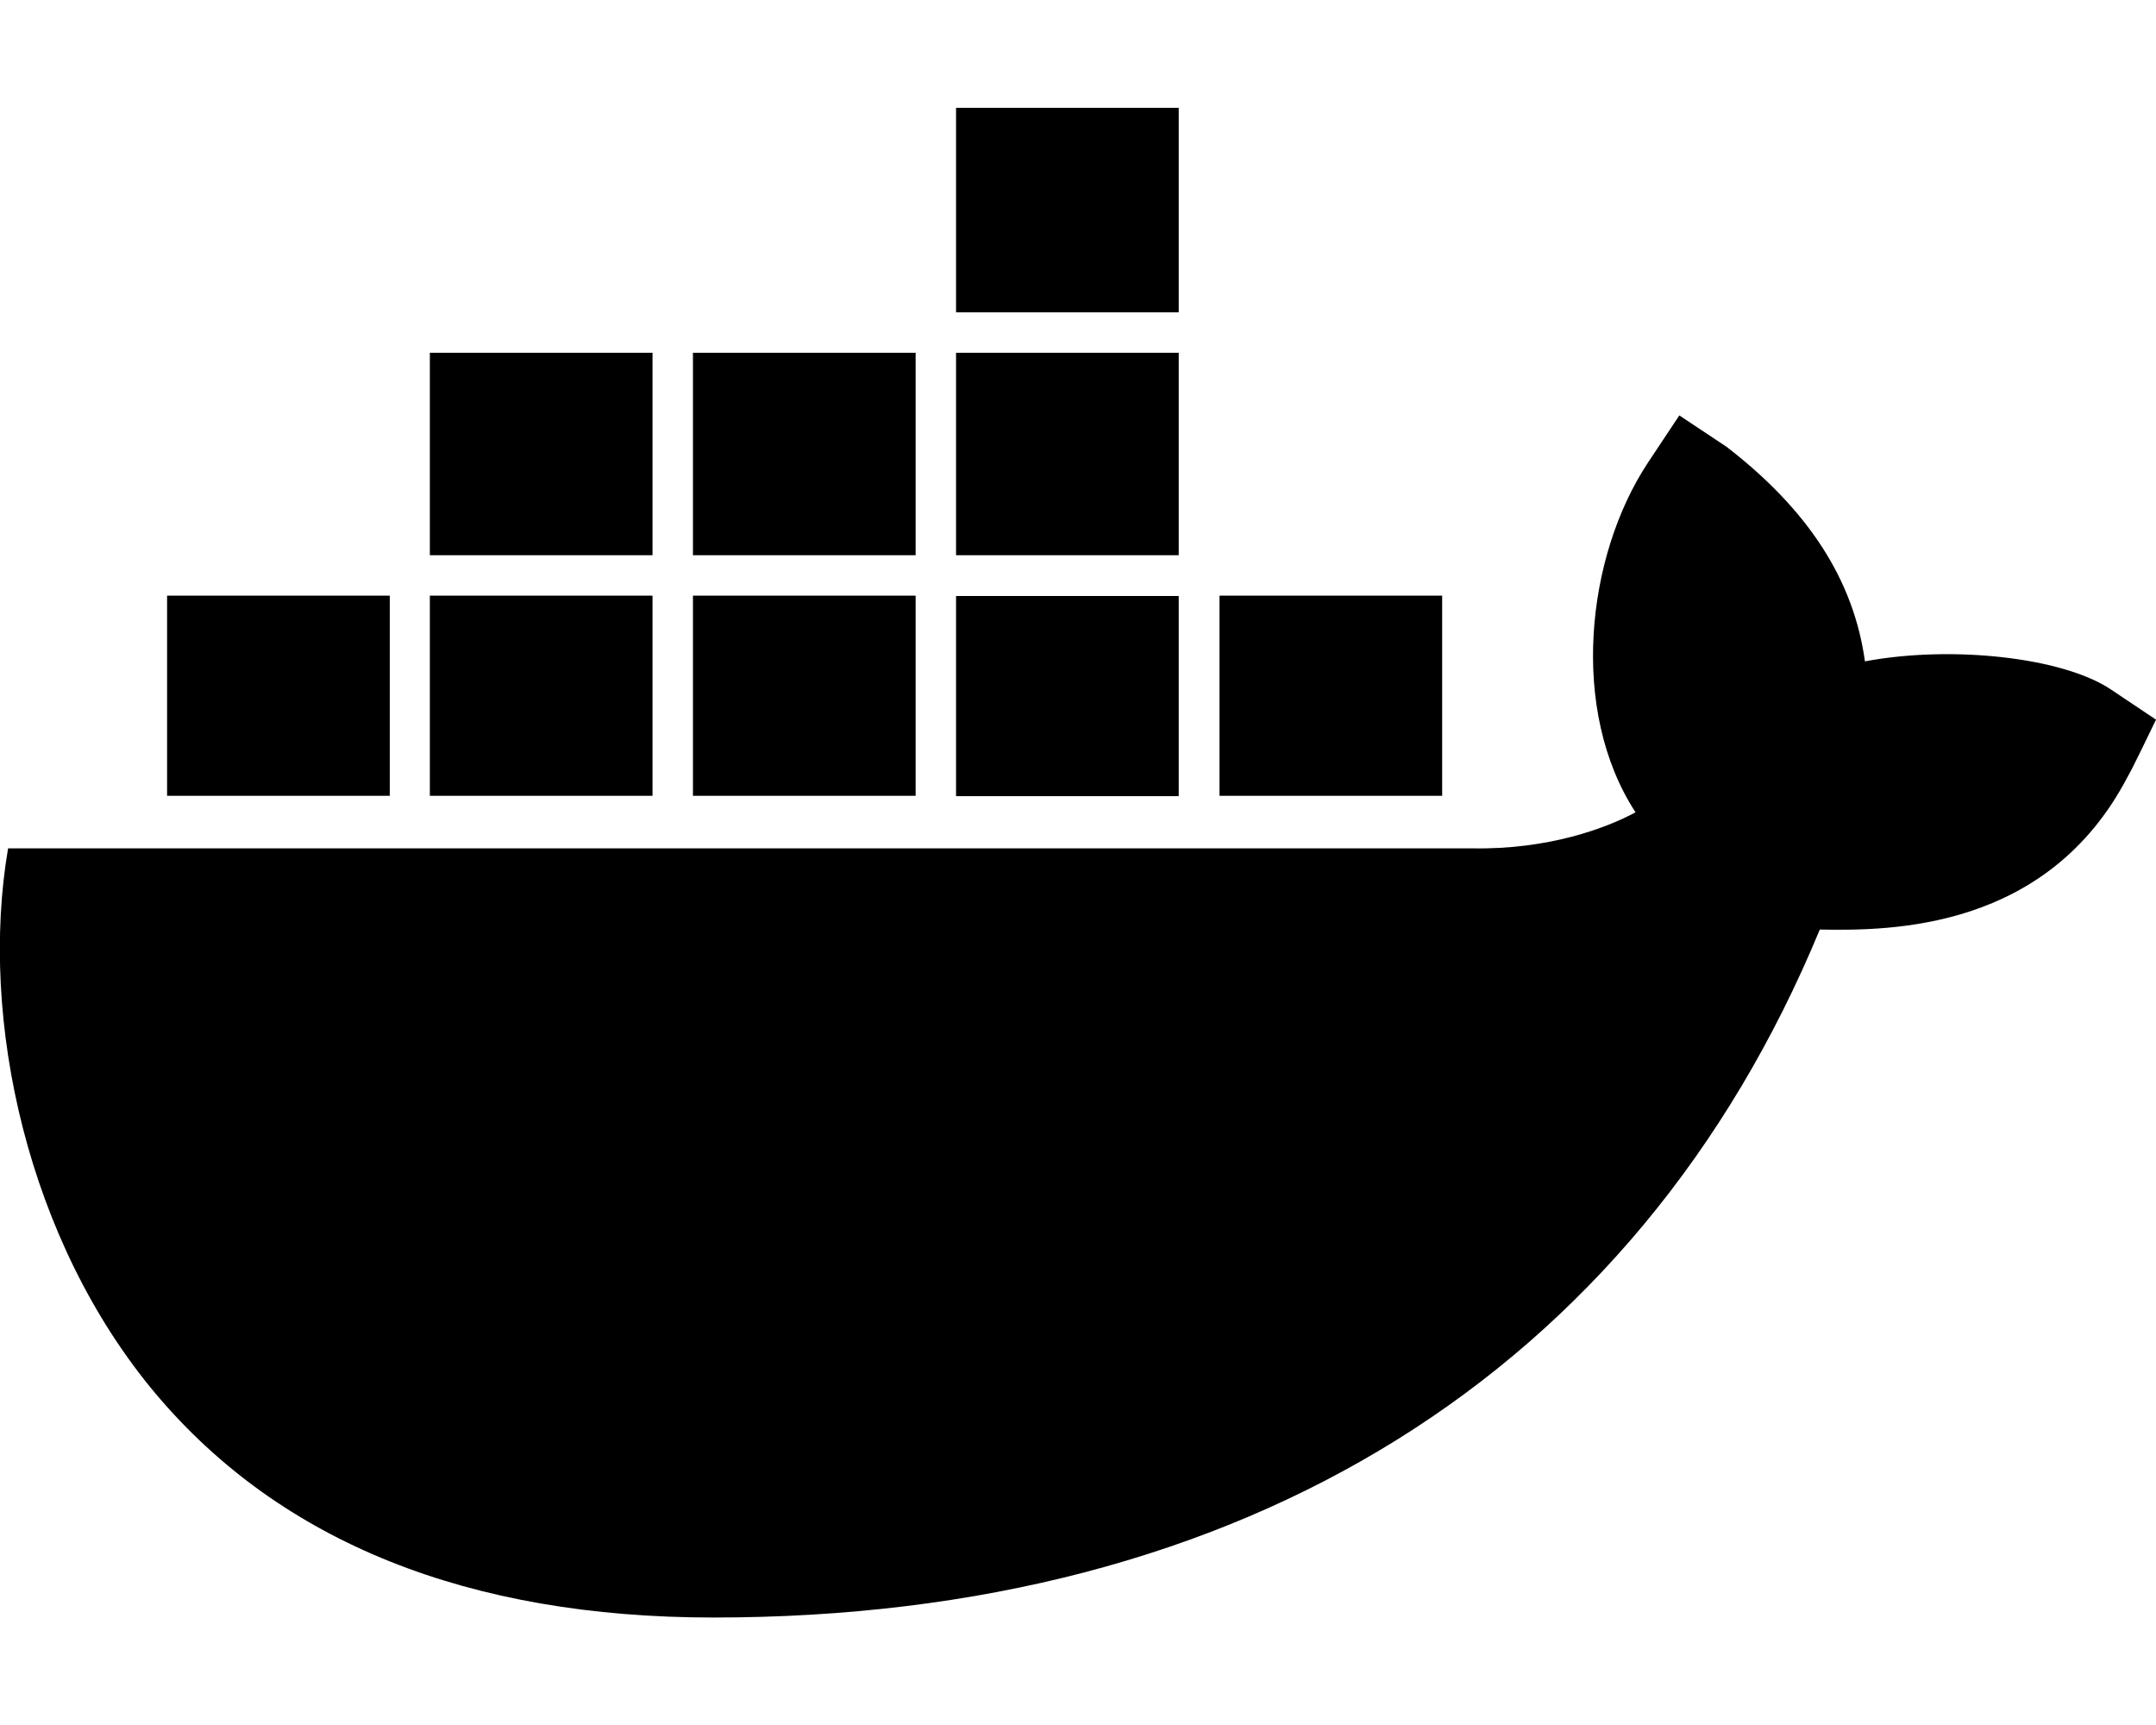
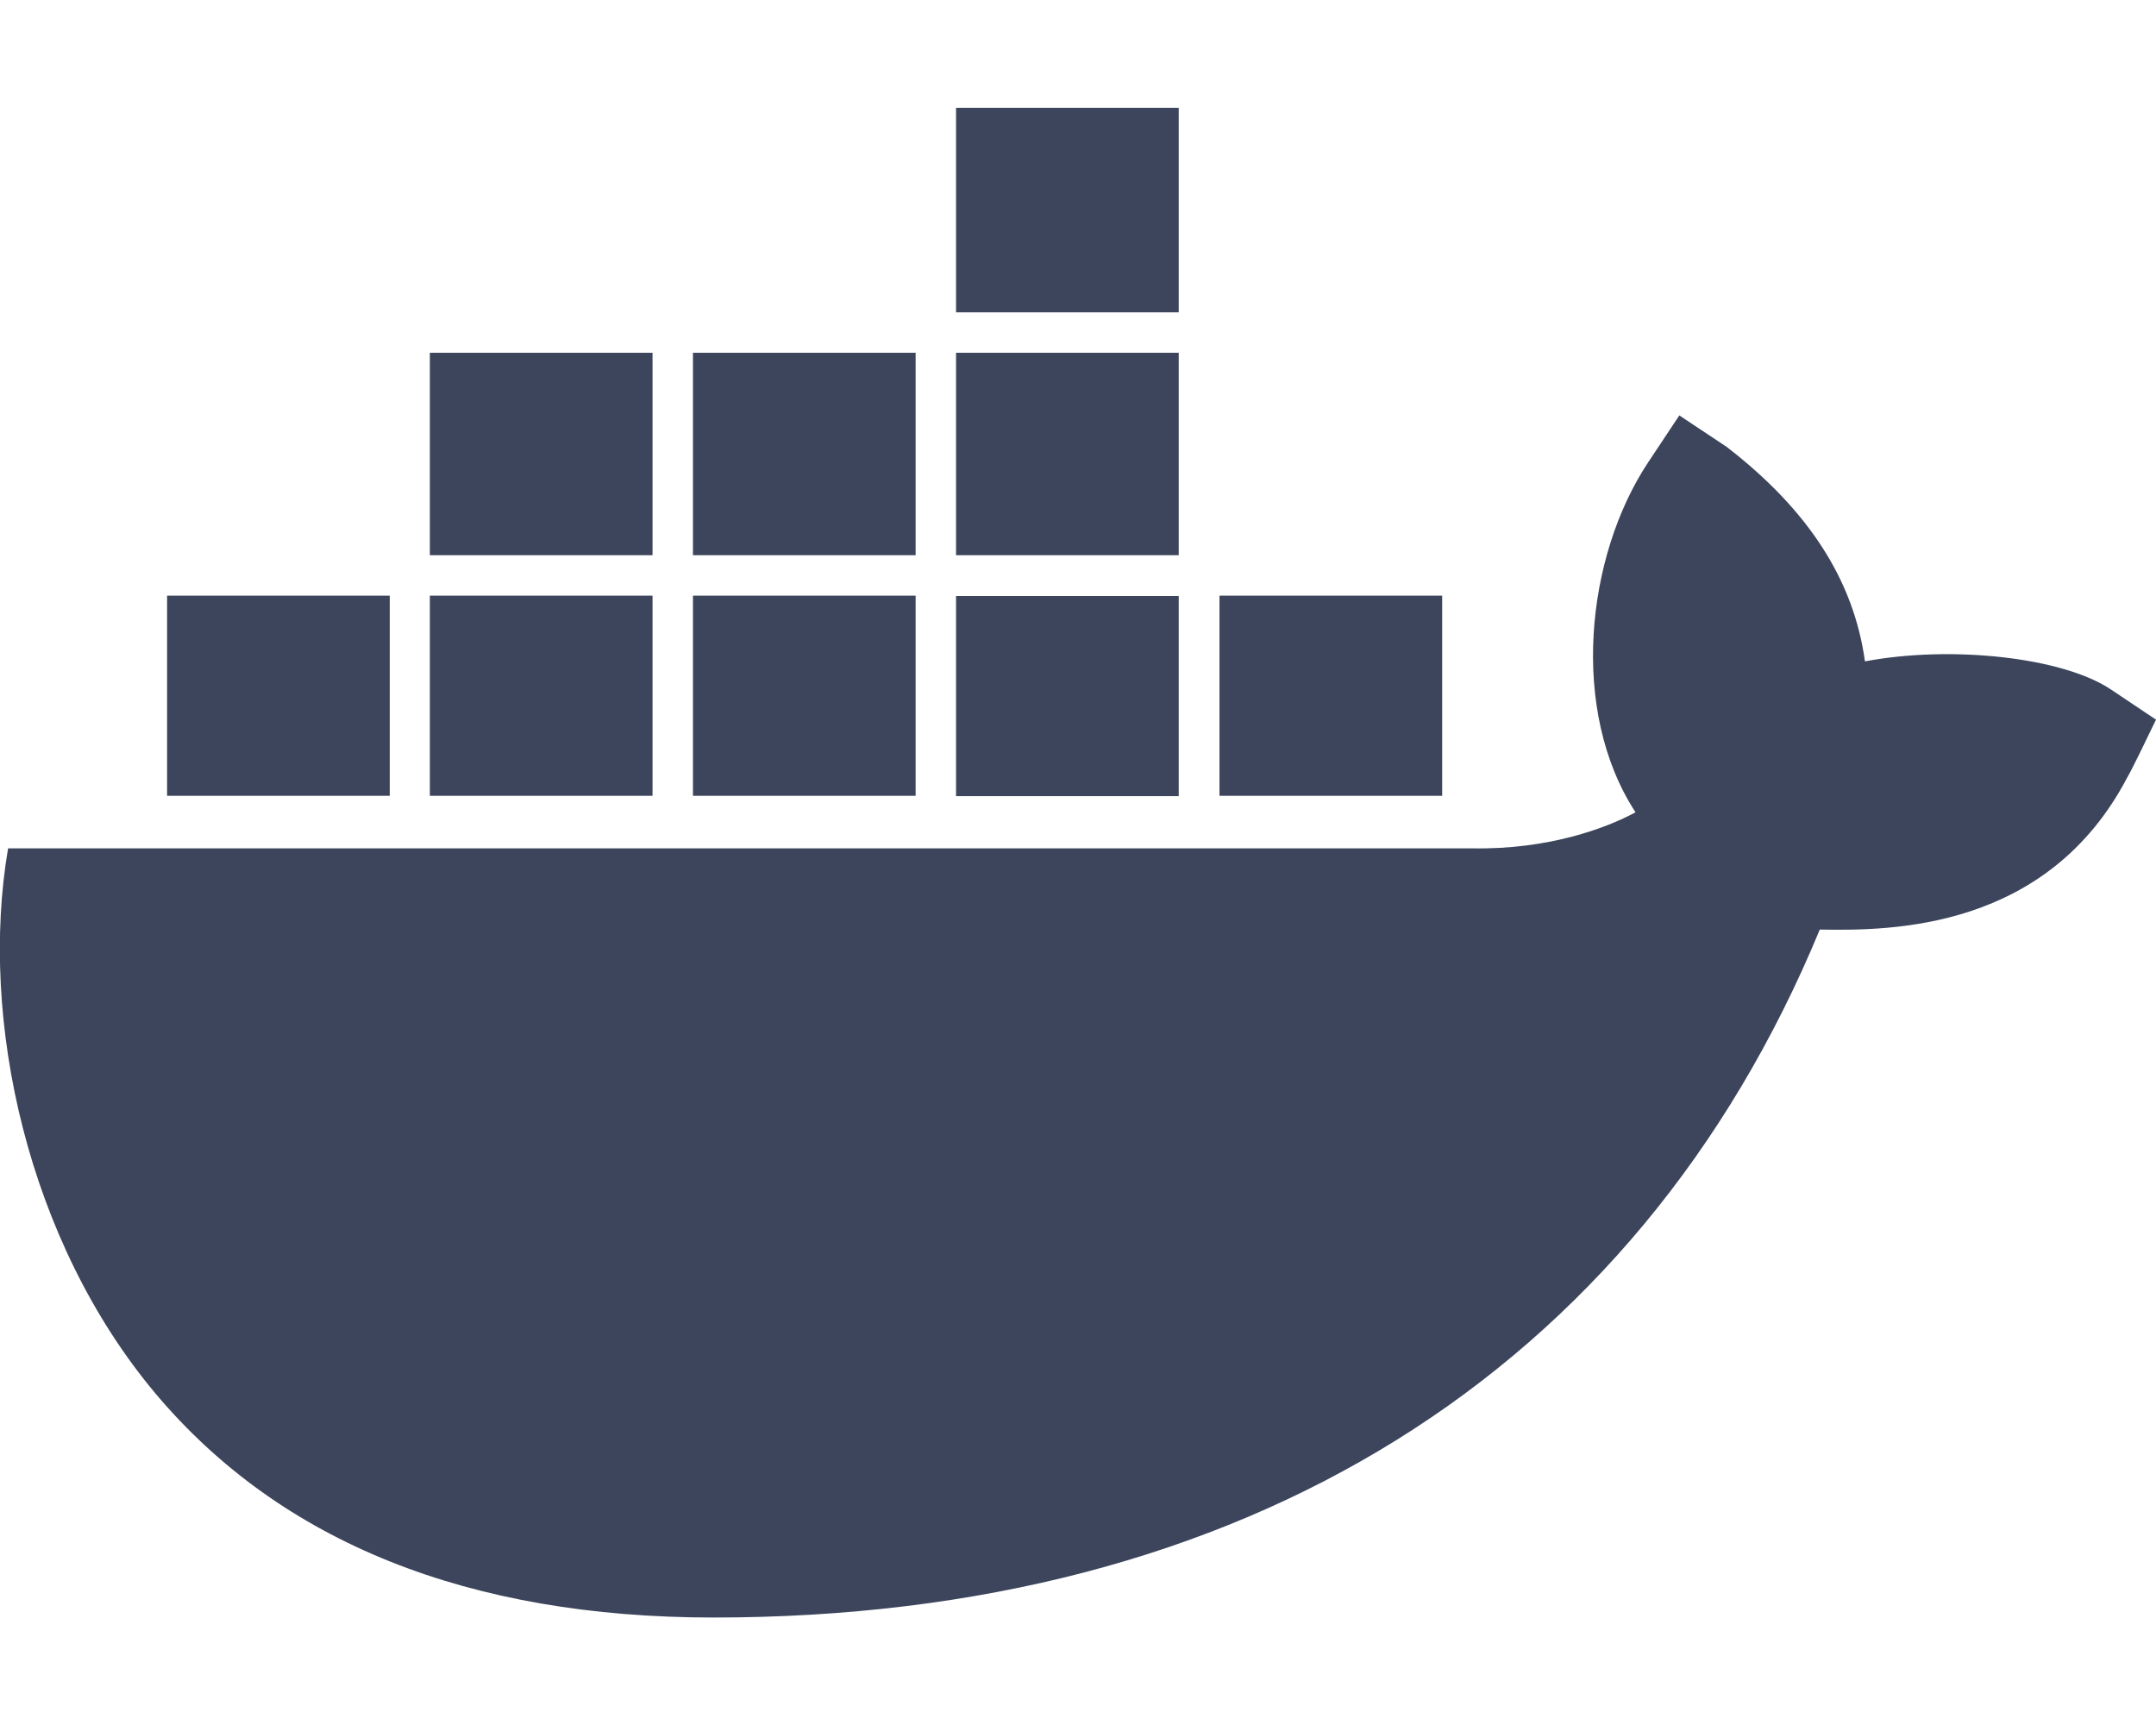
<svg xmlns="http://www.w3.org/2000/svg" aria-hidden="true" focusable="false" data-prefix="fab" data-icon="docker" class="svg-inline--fa fa-docker fa-w-20" role="img" viewBox="0 0 640 512">
-   <path fill="currentColor" d="M349.9 236.3h-66.1v-59.4h66.1v59.4zm0-204.3h-66.1v60.7h66.1V32zm78.2 144.8H362v59.4h66.1v-59.4zm-156.3-72.1h-66.1v60.1h66.1v-60.1zm78.1 0h-66.1v60.1h66.1v-60.1zm276.8 100c-14.4-9.7-47.6-13.2-73.1-8.4-3.3-24-16.7-44.9-41.1-63.7l-14-9.3-9.3 14c-18.4 27.8-23.4 73.6-3.7 103.8-8.7 4.7-25.8 11.1-48.4 10.7H2.4c-8.7 50.8 5.8 116.8 44 162.1 37.1 43.9 92.7 66.2 165.4 66.2 157.4 0 273.9-72.5 328.4-204.2 21.4.4 67.6.1 91.3-45.2 1.5-2.5 6.6-13.2 8.5-17.1l-13.3-8.9zm-511.1-27.9h-66v59.4h66.1v-59.4zm78.1 0h-66.1v59.4h66.1v-59.4zm78.1 0h-66.1v59.4h66.1v-59.4zm-78.1-72.1h-66.1v60.1h66.1v-60.1z" />
+   <path fill="#3c455c" d="M349.9 236.3h-66.1v-59.4h66.1v59.4zm0-204.3h-66.1v60.7h66.1V32zm78.2 144.8H362v59.4h66.1v-59.4zm-156.3-72.1h-66.1v60.1h66.1v-60.1zm78.1 0h-66.1v60.1h66.1v-60.1zm276.8 100c-14.4-9.7-47.6-13.2-73.1-8.4-3.3-24-16.7-44.9-41.1-63.7l-14-9.3-9.3 14c-18.4 27.8-23.4 73.6-3.7 103.8-8.7 4.7-25.8 11.1-48.4 10.7H2.4c-8.7 50.8 5.8 116.8 44 162.1 37.1 43.9 92.7 66.2 165.4 66.2 157.4 0 273.9-72.5 328.4-204.2 21.4.4 67.6.1 91.3-45.2 1.5-2.5 6.6-13.2 8.5-17.1l-13.3-8.9zm-511.1-27.9h-66v59.4h66.1v-59.4zm78.1 0h-66.1v59.4h66.1v-59.4zm78.1 0h-66.1v59.4h66.1v-59.4zm-78.1-72.1h-66.1v60.1h66.1v-60.1z" />
</svg>
